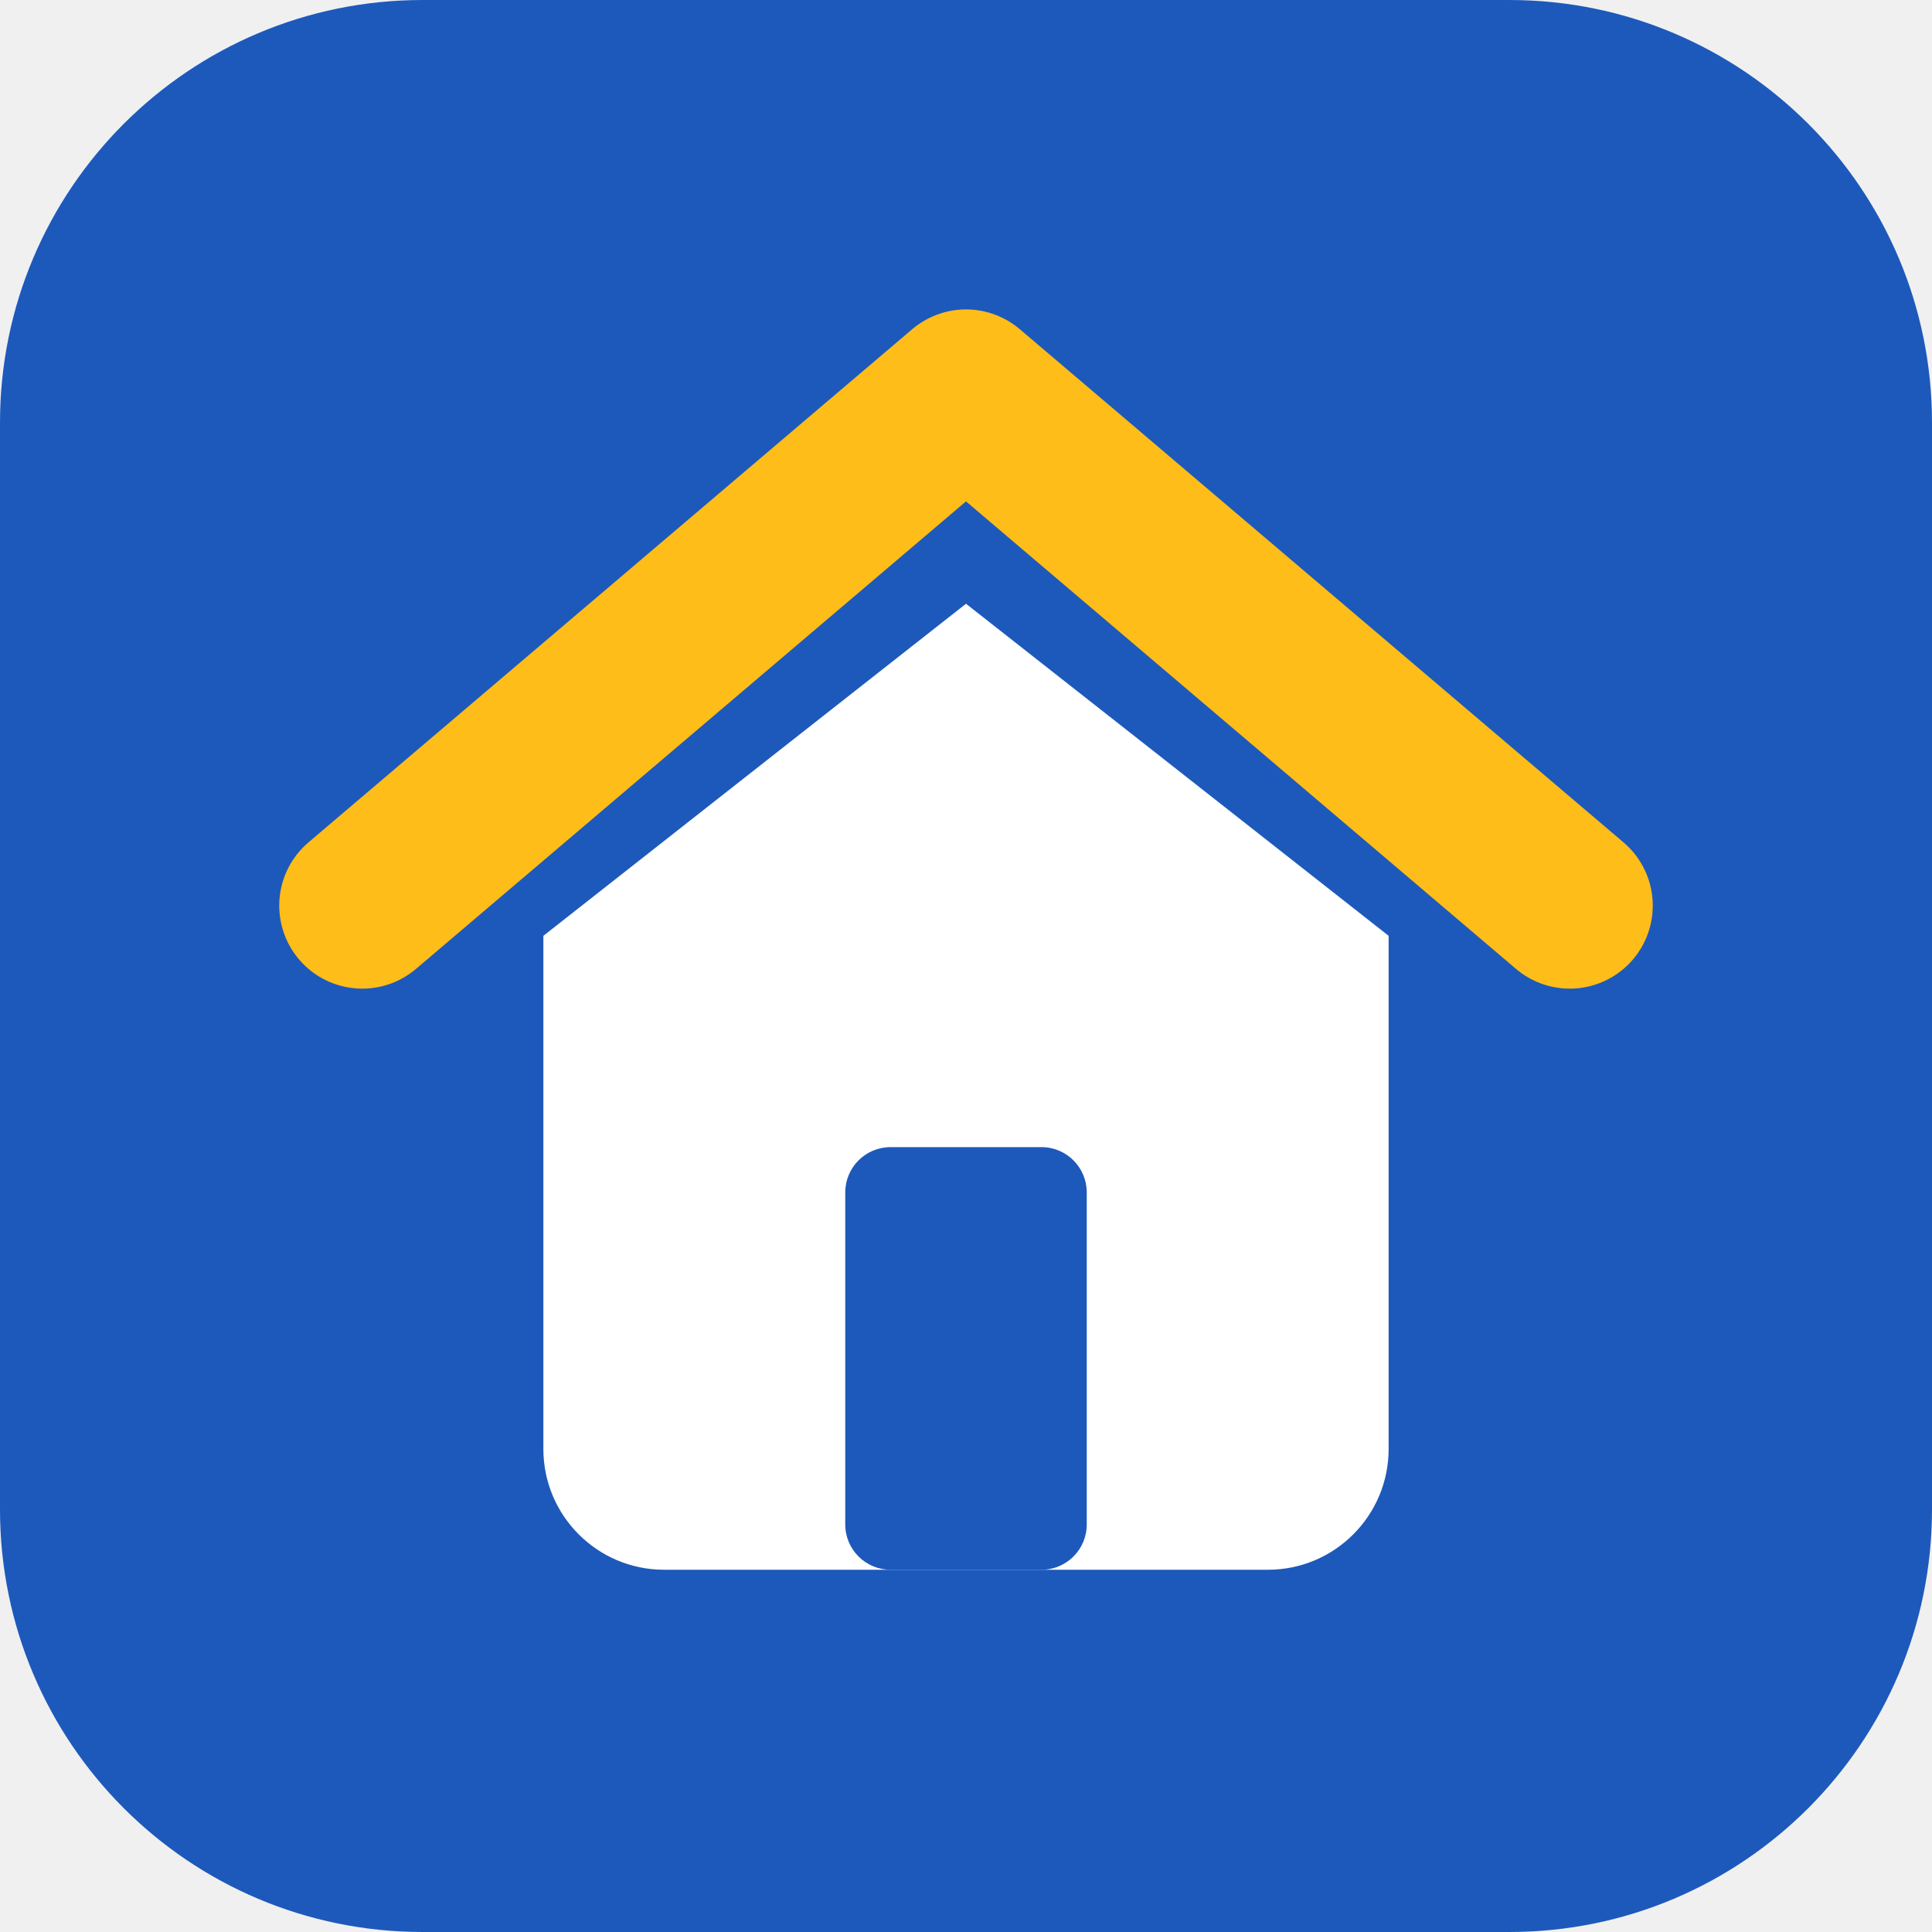
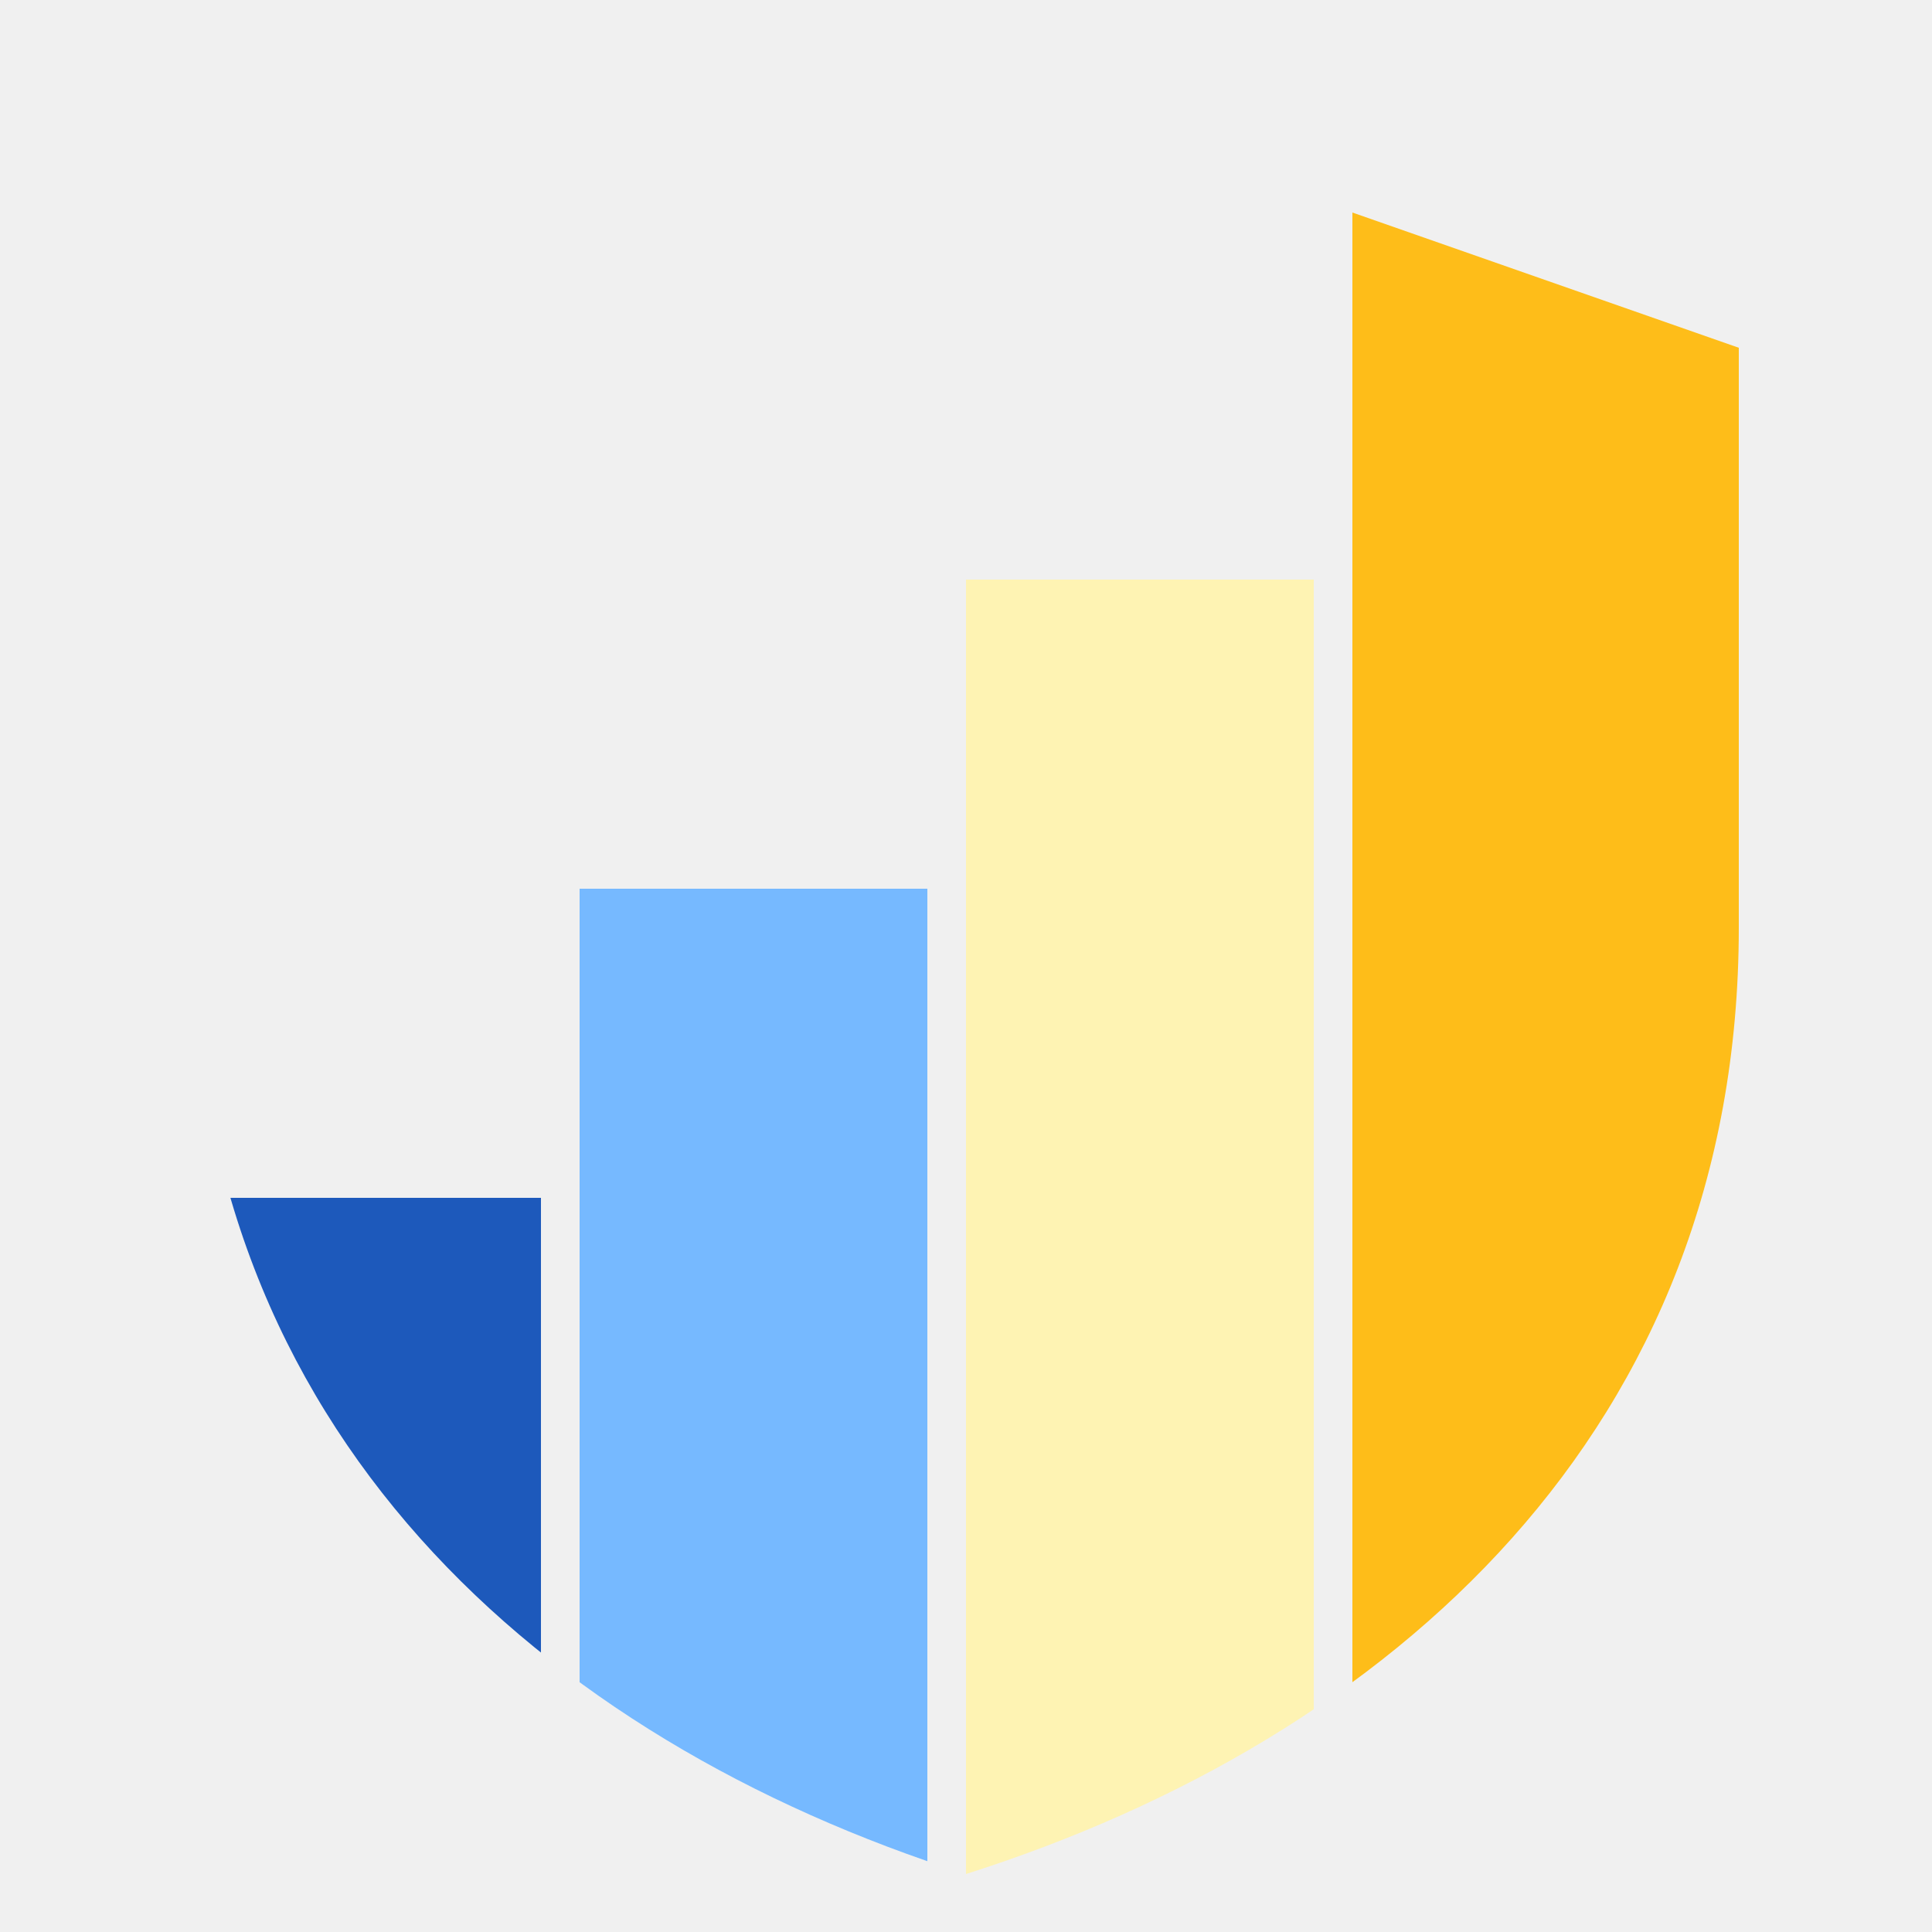
- <svg xmlns="http://www.w3.org/2000/svg" viewBox="0 0 64 64">
-   <rect width="64" height="64" rx="14" fill="#1D59BB" />
-   <path d="M12 30 L32 13 L52 30" fill="none" stroke="#FEBD19" stroke-width="5.5" stroke-linecap="round" stroke-linejoin="round" />
-   <path d="M18 31 L32 20 L46 31 V48 a4 4 0 0 1 -4 4 H22 a4 4 0 0 1 -4 -4 Z" fill="#FFFFFF" />
-   <rect x="28" y="38" width="8" height="14" rx="1.5" fill="#1D59BB" />
+ <svg xmlns="http://www.w3.org/2000/svg" viewBox="0 0 100 100">
+   <defs>
+     <clipPath id="s">
+       <path d="M50 4 L90 18 V48 C90 74 72 90 50 97 C28 90 10 74 10 48 V18 Z" />
+     </clipPath>
+   </defs>
+   <g clip-path="url(#s)">
+     <rect x="10" y="62" width="18" height="40" fill="#1D59BB" />
+     <rect x="30" y="46" width="18" height="56" fill="#76B9FF" />
+     <rect x="50" y="30" width="18" height="72" fill="#FEF3B3" />
+     <rect x="70" y="0" width="20" height="102" fill="#FEBD19" />
+   </g>
</svg>
